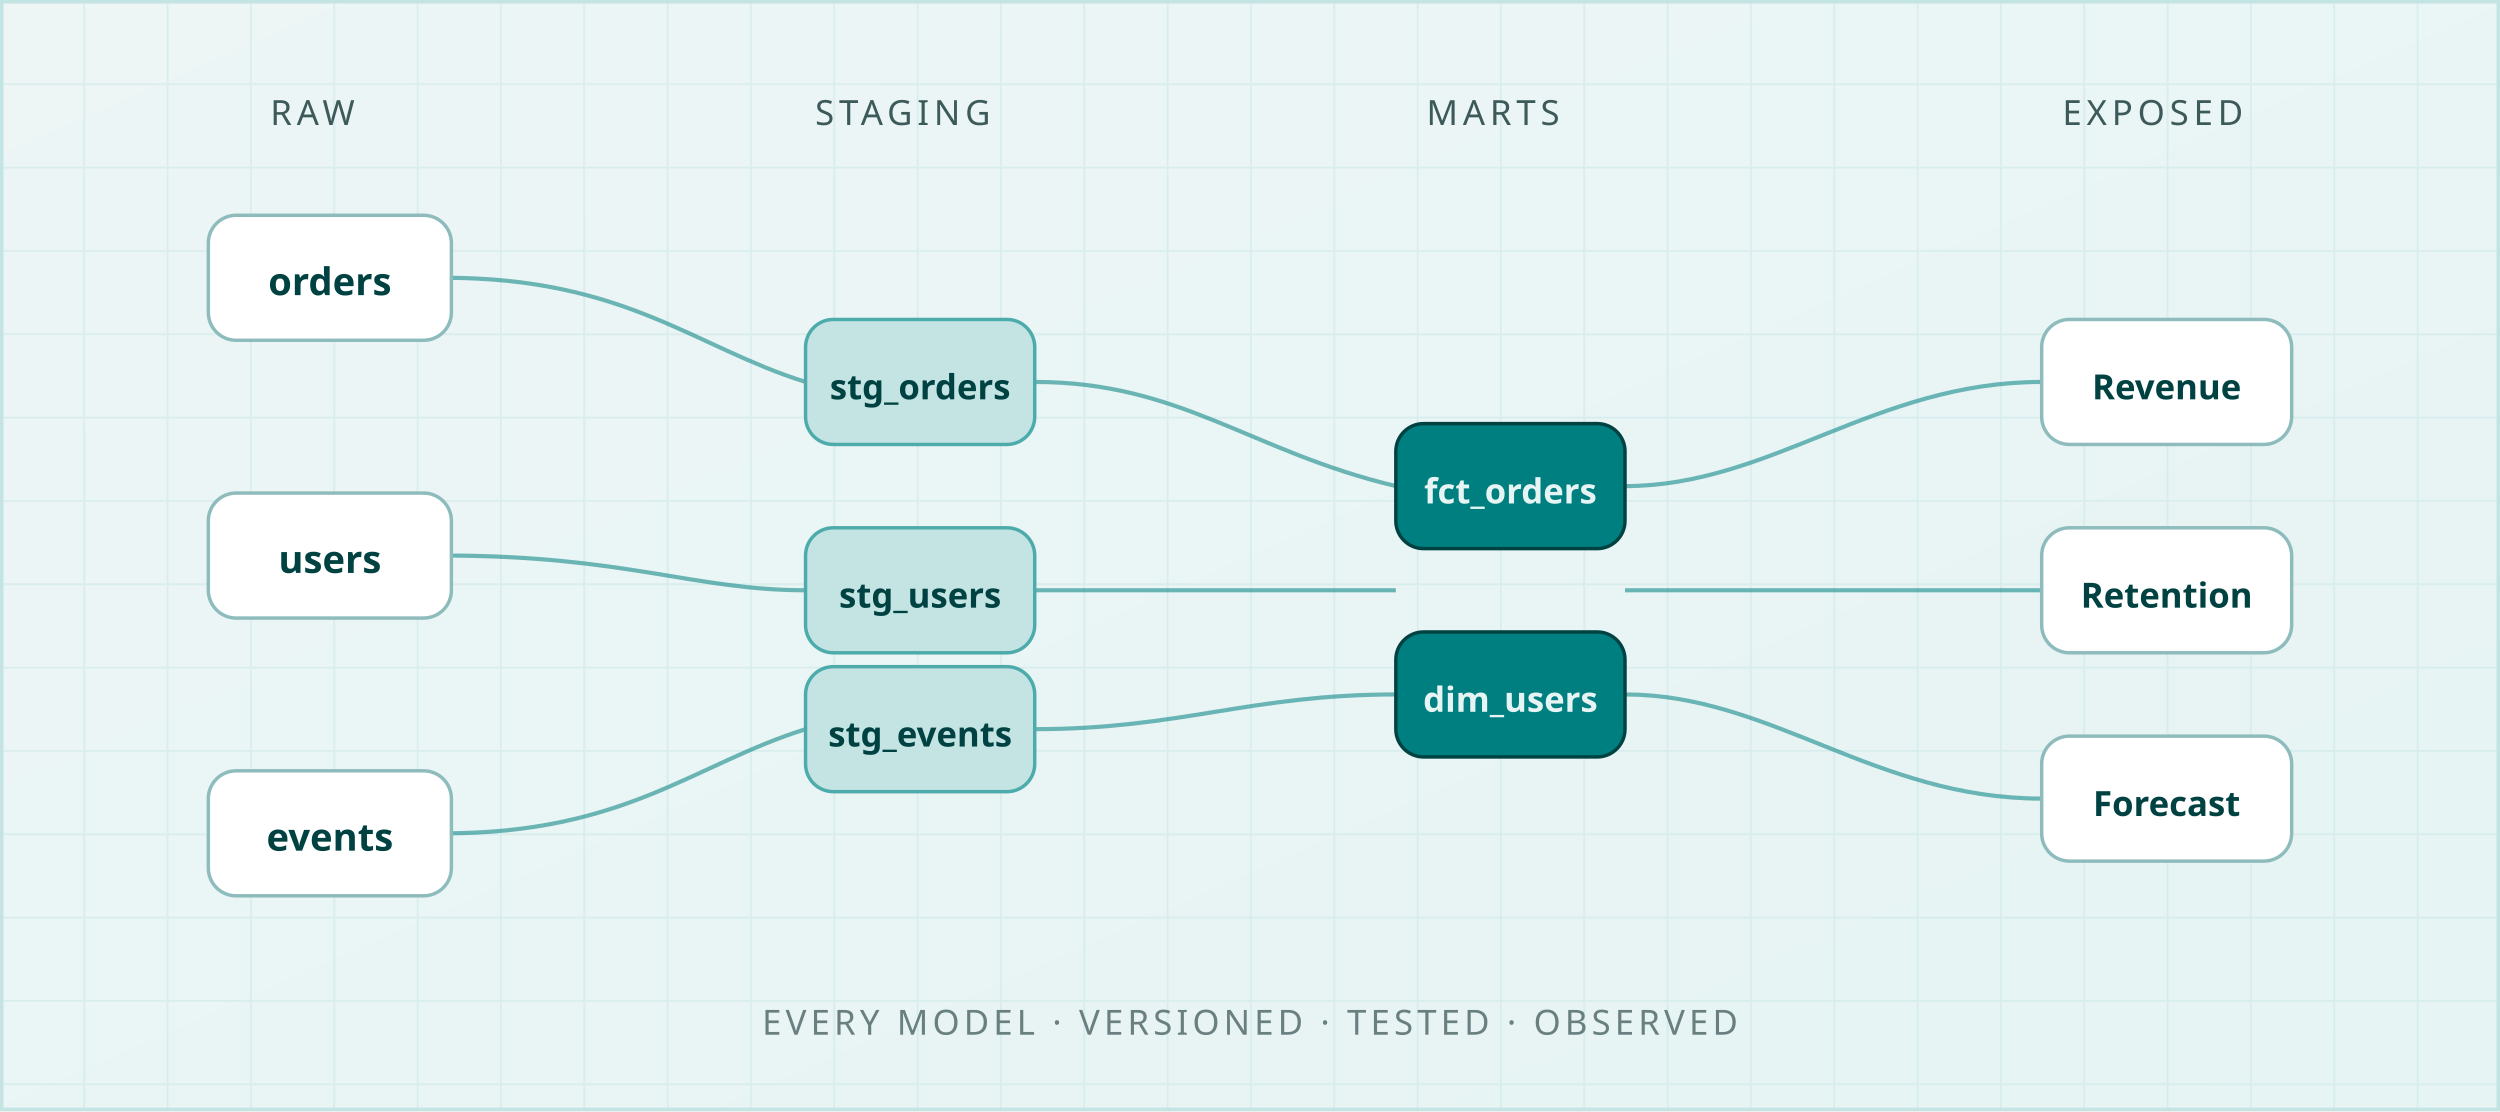
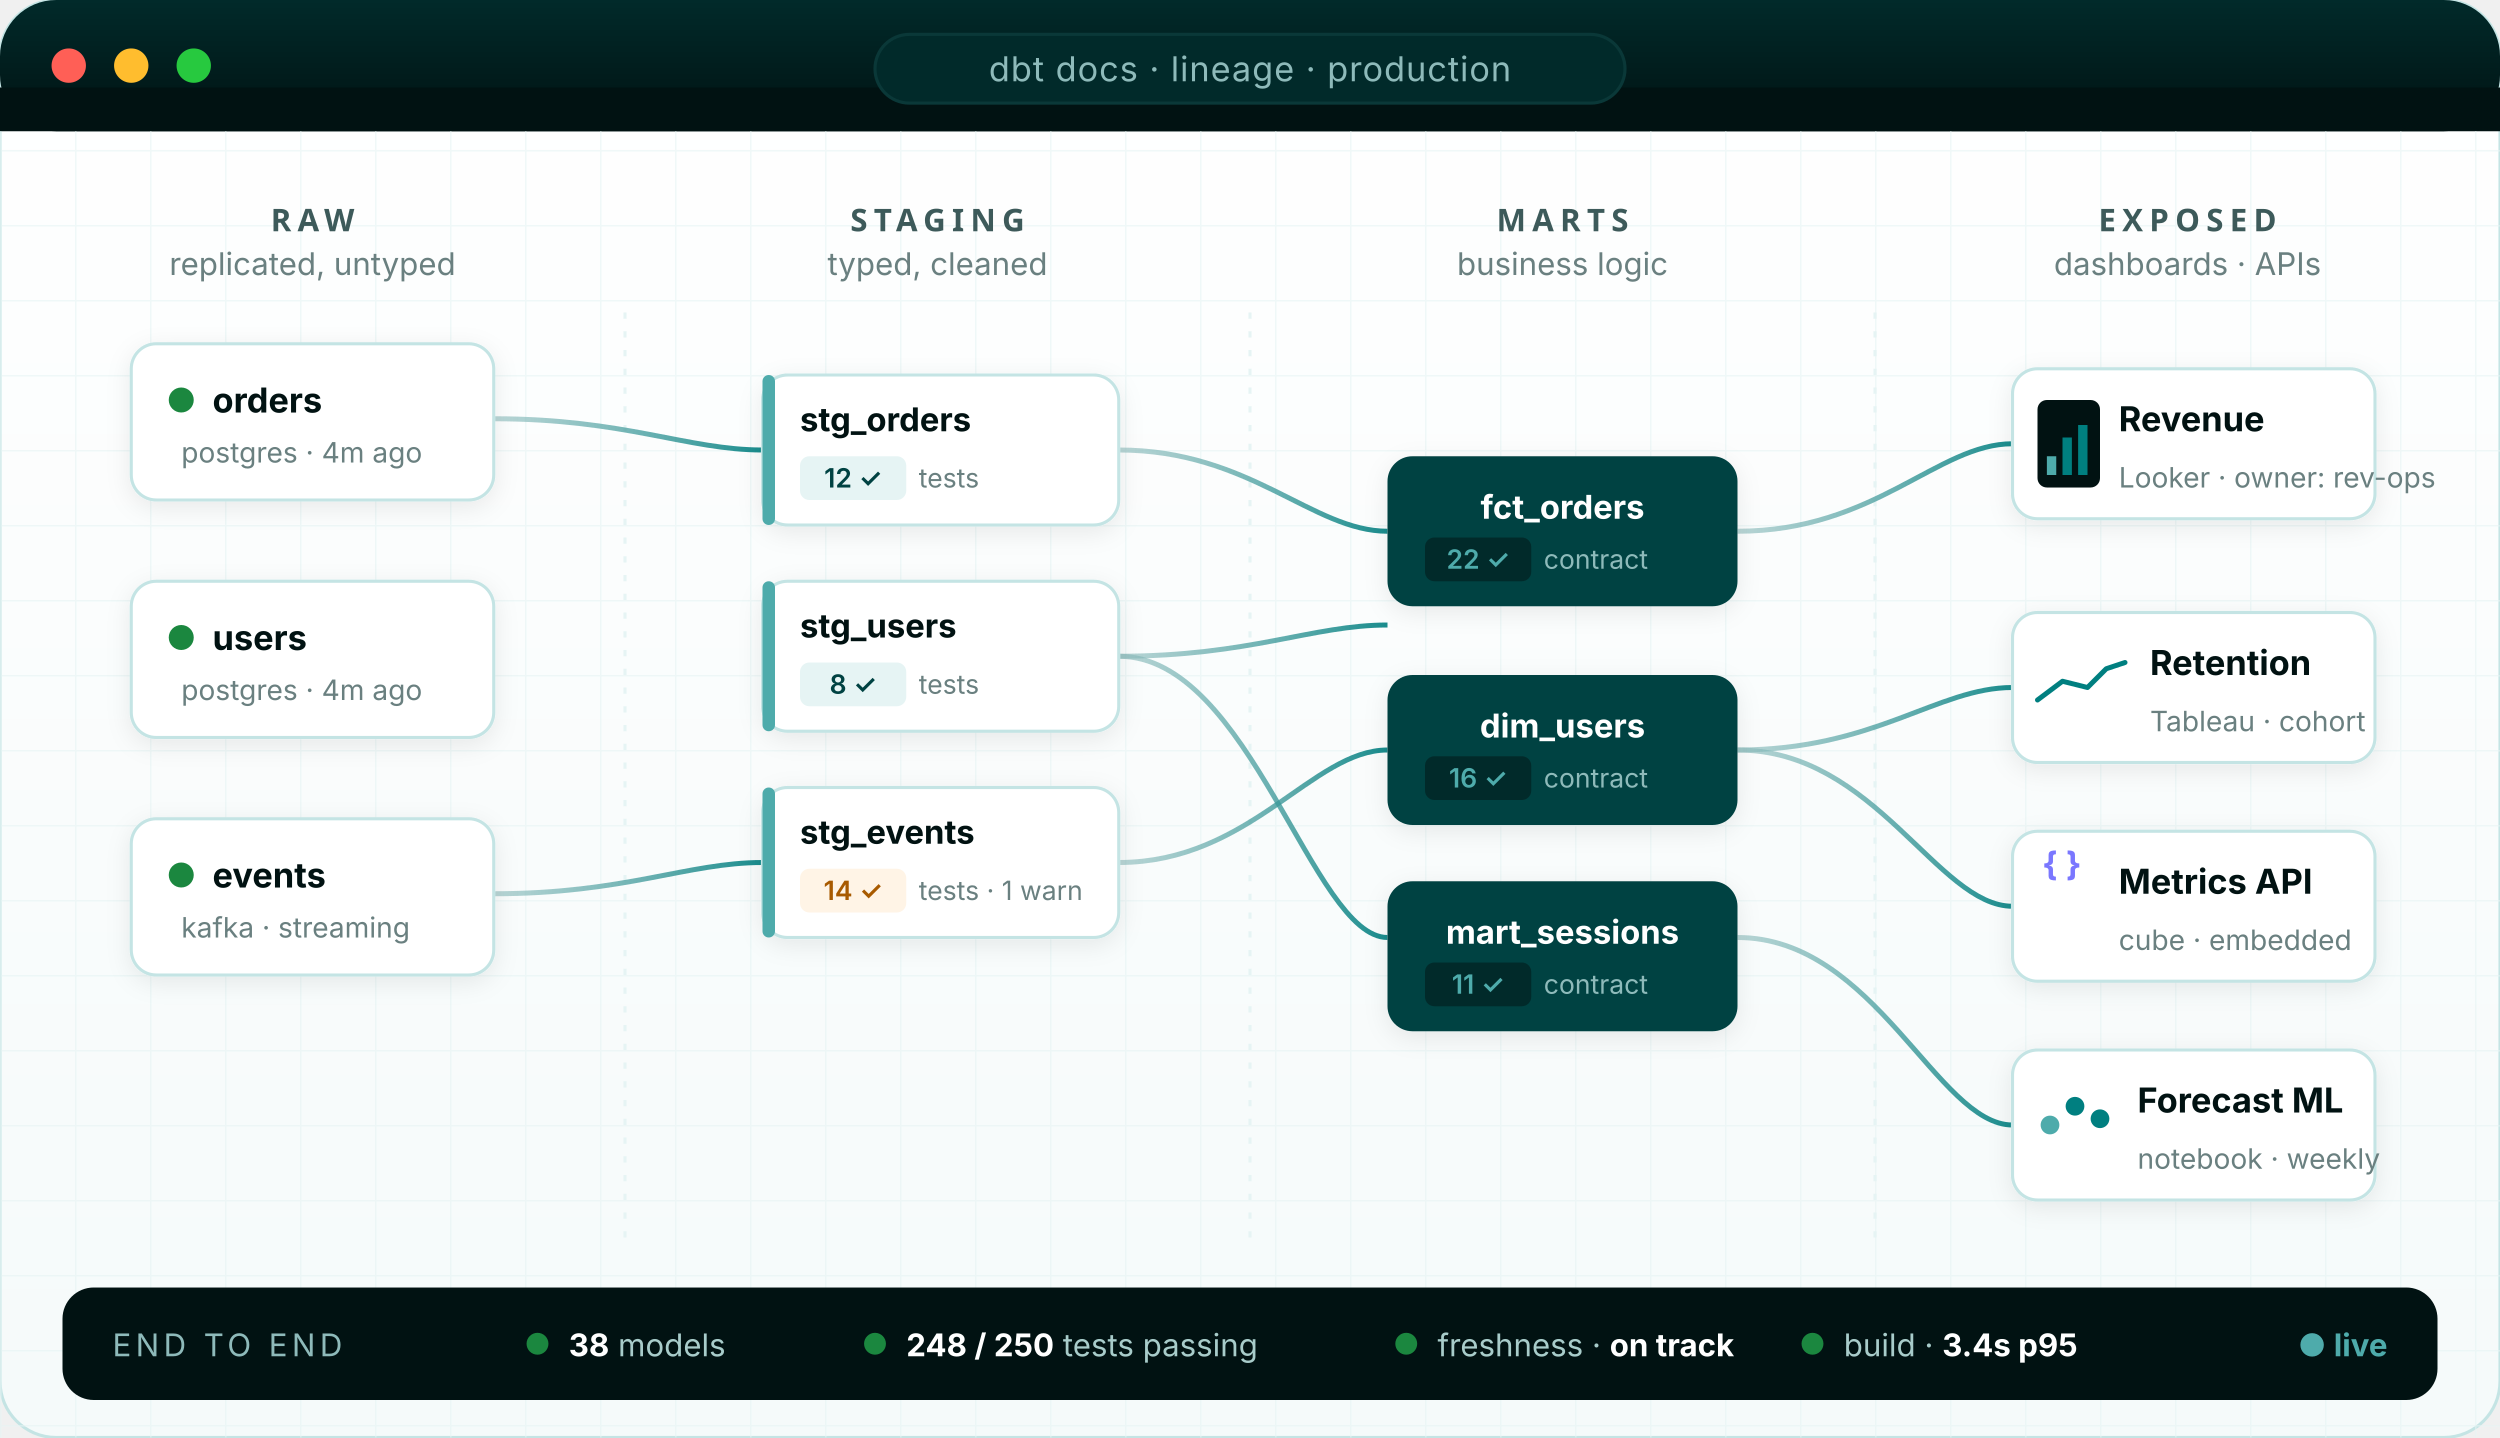
- <svg xmlns="http://www.w3.org/2000/svg" viewBox="0 0 720 320" role="img" aria-label="Data lineage and model graph">
+ <svg xmlns="http://www.w3.org/2000/svg" viewBox="0 0 800 460" role="img" aria-label="Data lineage DAG: raw sources feeding staging models, then marts, exposed as dashboards and metrics with test counts and freshness indicators">
  <defs>
-     <linearGradient id="aboutBg" x1="0" y1="0" x2="1" y2="1">
-       <stop offset="0%" stop-color="#edf5f5" />
-       <stop offset="100%" stop-color="#e6f4f4" />
+     <linearGradient id="al-bg" x1="0" y1="0" x2="0" y2="1">
+       <stop offset="0%" stop-color="#ffffff" />
+       <stop offset="100%" stop-color="#f5fafa" />
    </linearGradient>
-     <pattern id="aboutGrid" width="24" height="24" patternUnits="userSpaceOnUse">
-       <path d="M 24 0 L 0 0 0 24" fill="none" stroke="#c4e4e4" stroke-width="1" opacity="0.45" />
+     <linearGradient id="al-chrome" x1="0" y1="0" x2="0" y2="1">
+       <stop offset="0%" stop-color="#012a2a" />
+       <stop offset="100%" stop-color="#011212" />
+     </linearGradient>
+     <linearGradient id="al-edge" x1="0" y1="0" x2="1" y2="0">
+       <stop offset="0%" stop-color="#8ebcbc" stop-opacity="0.6" />
+       <stop offset="100%" stop-color="#007F80" stop-opacity="0.9" />
+     </linearGradient>
+     <pattern id="al-grid" width="24" height="24" patternUnits="userSpaceOnUse">
+       <path d="M 24 0 L 0 0 0 24" fill="none" stroke="#e6f4f4" stroke-width="1" />
    </pattern>
+     <filter id="al-shadow" x="-20%" y="-20%" width="140%" height="140%">
+       <feDropShadow dx="0" dy="2" stdDeviation="4" flood-color="#011212" flood-opacity="0.08" />
+     </filter>
  </defs>
-   <rect width="720" height="320" fill="url(#aboutBg)" />
-   <rect width="720" height="320" fill="url(#aboutGrid)" />
-   <g font-family="'Space Grotesk', sans-serif" font-size="10" fill="#3d5a5a" letter-spacing="1.4">
-     <text x="90" y="36" text-anchor="middle">RAW</text>
-     <text x="260" y="36" text-anchor="middle">STAGING</text>
-     <text x="430" y="36" text-anchor="middle">MARTS</text>
-     <text x="620" y="36" text-anchor="middle">EXPOSED</text>
+   <rect x="0" y="0" width="800" height="460" rx="18" fill="url(#al-bg)" stroke="#c4e4e4" />
+   <rect x="0" y="0" width="800" height="42" rx="18" fill="url(#al-chrome)" />
+   <rect x="0" y="28" width="800" height="14" fill="#011212" />
+   <circle cx="22" cy="21" r="5.5" fill="#ff5f56" />
+   <circle cx="42" cy="21" r="5.5" fill="#ffbd2e" />
+   <circle cx="62" cy="21" r="5.5" fill="#27c93f" />
+   <rect x="280" y="11" width="240" height="22" rx="11" fill="#012a2a" stroke="#0a3838" />
+   <text x="400" y="26" font-family="'Inter', system-ui, sans-serif" font-size="11" fill="#8ebaba" text-anchor="middle" letter-spacing="0.3">dbt docs · lineage · production</text>
+   <rect x="0" y="42" width="800" height="418" fill="url(#al-grid)" opacity="0.6" />
+   <g font-family="'Space Grotesk', sans-serif" font-size="10" letter-spacing="2" font-weight="700">
+     <text x="100" y="74" fill="#3d5a5a" text-anchor="middle">RAW</text>
+     <text x="300" y="74" fill="#3d5a5a" text-anchor="middle">STAGING</text>
+     <text x="500" y="74" fill="#3d5a5a" text-anchor="middle">MARTS</text>
+     <text x="700" y="74" fill="#3d5a5a" text-anchor="middle">EXPOSED</text>
  </g>
-   <g stroke="#007F80" stroke-width="1.2" fill="none" opacity="0.55">
-     <path d="M 128 80  C 180 80, 200 100, 232 110" />
-     <path d="M 128 160 C 180 160, 200 170, 232 170" />
-     <path d="M 128 240 C 180 240, 200 220, 232 210" />
-     <path d="M 298 110 C 340 110, 360 130, 402 140" />
-     <path d="M 298 170 C 340 170, 360 170, 402 170" />
-     <path d="M 298 210 C 340 210, 360 200, 402 200" />
-     <path d="M 468 140 C 510 140, 540 110, 588 110" />
-     <path d="M 468 170 C 510 170, 540 170, 588 170" />
-     <path d="M 468 200 C 510 200, 540 230, 588 230" />
+   <g font-family="'Inter', sans-serif" font-size="10" fill="#6a8080">
+     <text x="100" y="88" text-anchor="middle">replicated, untyped</text>
+     <text x="300" y="88" text-anchor="middle">typed, cleaned</text>
+     <text x="500" y="88" text-anchor="middle">business logic</text>
+     <text x="700" y="88" text-anchor="middle">dashboards · APIs</text>
  </g>
-   <g>
-     <rect x="60" y="62" width="70" height="36" rx="8" fill="#ffffff" stroke="#8ebcbc" />
-     <text x="95" y="85" font-family="'Space Grotesk', sans-serif" font-size="11" fill="#004242" text-anchor="middle" font-weight="600">orders</text>
-     <rect x="60" y="142" width="70" height="36" rx="8" fill="#ffffff" stroke="#8ebcbc" />
-     <text x="95" y="165" font-family="'Space Grotesk', sans-serif" font-size="11" fill="#004242" text-anchor="middle" font-weight="600">users</text>
-     <rect x="60" y="222" width="70" height="36" rx="8" fill="#ffffff" stroke="#8ebcbc" />
-     <text x="95" y="245" font-family="'Space Grotesk', sans-serif" font-size="11" fill="#004242" text-anchor="middle" font-weight="600">events</text>
+   <g stroke="#e6f4f4" stroke-width="1" stroke-dasharray="2 4">
+     <line x1="200" y1="100" x2="200" y2="400" />
+     <line x1="400" y1="100" x2="400" y2="400" />
+     <line x1="600" y1="100" x2="600" y2="400" />
  </g>
-   <g>
-     <rect x="232" y="92" width="66" height="36" rx="8" fill="#c4e4e4" stroke="#4eabab" />
-     <text x="265" y="115" font-family="'Space Grotesk', sans-serif" font-size="10" fill="#004242" text-anchor="middle" font-weight="600">stg_orders</text>
-     <rect x="232" y="152" width="66" height="36" rx="8" fill="#c4e4e4" stroke="#4eabab" />
-     <text x="265" y="175" font-family="'Space Grotesk', sans-serif" font-size="10" fill="#004242" text-anchor="middle" font-weight="600">stg_users</text>
-     <rect x="232" y="192" width="66" height="36" rx="8" fill="#c4e4e4" stroke="#4eabab" />
-     <text x="265" y="215" font-family="'Space Grotesk', sans-serif" font-size="10" fill="#004242" text-anchor="middle" font-weight="600">stg_events</text>
+   <g fill="none" stroke="url(#al-edge)" stroke-width="1.6">
+     <path d="M 158 134 C 200 134, 220 144, 244 144" />
+     <path d="M 158 210 L 244 210" />
+     <path d="M 158 286 C 200 286, 220 276, 244 276" />
+     <path d="M 358 144 C 400 144, 420 170, 444 170" />
+     <path d="M 358 210 C 400 210, 420 200, 444 200" />
+     <path d="M 358 276 C 400 276, 420 240, 444 240" />
+     <path d="M 358 210 C 400 210, 420 300, 444 300" />
+     <path d="M 556 170 C 600 170, 620 142, 644 142" />
+     <path d="M 556 240 C 600 240, 620 220, 644 220" />
+     <path d="M 556 240 C 600 240, 620 290, 644 290" />
+     <path d="M 556 300 C 600 300, 620 360, 644 360" />
  </g>
-   <g>
-     <rect x="402" y="122" width="66" height="36" rx="8" fill="#007F80" stroke="#004242" />
-     <text x="435" y="145" font-family="'Space Grotesk', sans-serif" font-size="10" fill="#e6f4f4" text-anchor="middle" font-weight="600">fct_orders</text>
-     <rect x="402" y="182" width="66" height="36" rx="8" fill="#007F80" stroke="#004242" />
-     <text x="435" y="205" font-family="'Space Grotesk', sans-serif" font-size="10" fill="#e6f4f4" text-anchor="middle" font-weight="600">dim_users</text>
+   <g font-family="'Inter', system-ui, sans-serif">
+     <g filter="url(#al-shadow)">
+       <rect x="42" y="110" width="116" height="50" rx="8" fill="#ffffff" stroke="#c4e4e4" />
+     </g>
+     <circle cx="58" cy="128" r="4" fill="#1b873f" />
+     <text x="68" y="132" font-size="11" font-weight="700" fill="#011212">orders</text>
+     <text x="58" y="148" font-size="9" fill="#6a8080">postgres · 4m ago</text>
+     <g filter="url(#al-shadow)">
+       <rect x="42" y="186" width="116" height="50" rx="8" fill="#ffffff" stroke="#c4e4e4" />
+     </g>
+     <circle cx="58" cy="204" r="4" fill="#1b873f" />
+     <text x="68" y="208" font-size="11" font-weight="700" fill="#011212">users</text>
+     <text x="58" y="224" font-size="9" fill="#6a8080">postgres · 4m ago</text>
+     <g filter="url(#al-shadow)">
+       <rect x="42" y="262" width="116" height="50" rx="8" fill="#ffffff" stroke="#c4e4e4" />
+     </g>
+     <circle cx="58" cy="280" r="4" fill="#1b873f" />
+     <text x="68" y="284" font-size="11" font-weight="700" fill="#011212">events</text>
+     <text x="58" y="300" font-size="9" fill="#6a8080">kafka · streaming</text>
  </g>
-   <g>
-     <rect x="588" y="92" width="72" height="36" rx="8" fill="#ffffff" stroke="#8ebcbc" />
-     <text x="624" y="115" font-family="'Space Grotesk', sans-serif" font-size="10" fill="#004242" text-anchor="middle" font-weight="600">Revenue</text>
-     <rect x="588" y="152" width="72" height="36" rx="8" fill="#ffffff" stroke="#8ebcbc" />
-     <text x="624" y="175" font-family="'Space Grotesk', sans-serif" font-size="10" fill="#004242" text-anchor="middle" font-weight="600">Retention</text>
-     <rect x="588" y="212" width="72" height="36" rx="8" fill="#ffffff" stroke="#8ebcbc" />
-     <text x="624" y="235" font-family="'Space Grotesk', sans-serif" font-size="10" fill="#004242" text-anchor="middle" font-weight="600">Forecast</text>
+   <g font-family="'Inter', system-ui, sans-serif">
+     <g filter="url(#al-shadow)">
+       <rect x="244" y="120" width="114" height="48" rx="8" fill="#ffffff" stroke="#c4e4e4" />
+     </g>
+     <rect x="244" y="120" width="4" height="48" rx="2" fill="#4eabab" />
+     <text x="256" y="138" font-size="10.5" font-weight="700" fill="#011212">stg_orders</text>
+     <g font-size="8.5">
+       <rect x="256" y="146" width="34" height="14" rx="3" fill="#e6f4f4" />
+       <text x="273" y="156" fill="#004242" text-anchor="middle" font-weight="600">12 ✓</text>
+       <text x="294" y="156" fill="#6a8080">tests</text>
+     </g>
+     <g filter="url(#al-shadow)">
+       <rect x="244" y="186" width="114" height="48" rx="8" fill="#ffffff" stroke="#c4e4e4" />
+     </g>
+     <rect x="244" y="186" width="4" height="48" rx="2" fill="#4eabab" />
+     <text x="256" y="204" font-size="10.5" font-weight="700" fill="#011212">stg_users</text>
+     <g font-size="8.5">
+       <rect x="256" y="212" width="34" height="14" rx="3" fill="#e6f4f4" />
+       <text x="273" y="222" fill="#004242" text-anchor="middle" font-weight="600">8 ✓</text>
+       <text x="294" y="222" fill="#6a8080">tests</text>
+     </g>
+     <g filter="url(#al-shadow)">
+       <rect x="244" y="252" width="114" height="48" rx="8" fill="#ffffff" stroke="#c4e4e4" />
+     </g>
+     <rect x="244" y="252" width="4" height="48" rx="2" fill="#4eabab" />
+     <text x="256" y="270" font-size="10.5" font-weight="700" fill="#011212">stg_events</text>
+     <g font-size="8.5">
+       <rect x="256" y="278" width="34" height="14" rx="3" fill="#fff4e6" />
+       <text x="273" y="288" fill="#a85a00" text-anchor="middle" font-weight="600">14 ✓</text>
+       <text x="294" y="288" fill="#6a8080">tests · 1 warn</text>
+     </g>
  </g>
-   <g font-family="'Space Grotesk', sans-serif" font-size="10" fill="#6a8080" letter-spacing="1.2">
-     <text x="360" y="298" text-anchor="middle">EVERY MODEL · VERSIONED · TESTED · OBSERVED</text>
+   <g font-family="'Inter', system-ui, sans-serif">
+     <g filter="url(#al-shadow)">
+       <rect x="444" y="146" width="112" height="48" rx="8" fill="#004242" />
+     </g>
+     <text x="500" y="166" font-size="10.5" font-weight="700" fill="#ffffff" text-anchor="middle">fct_orders</text>
+     <g font-size="8.5">
+       <rect x="456" y="172" width="34" height="14" rx="3" fill="#012a2a" />
+       <text x="473" y="182" fill="#4eabab" text-anchor="middle" font-weight="600">22 ✓</text>
+       <text x="494" y="182" fill="#8ebaba">contract</text>
+     </g>
+     <g filter="url(#al-shadow)">
+       <rect x="444" y="216" width="112" height="48" rx="8" fill="#004242" />
+     </g>
+     <text x="500" y="236" font-size="10.5" font-weight="700" fill="#ffffff" text-anchor="middle">dim_users</text>
+     <g font-size="8.5">
+       <rect x="456" y="242" width="34" height="14" rx="3" fill="#012a2a" />
+       <text x="473" y="252" fill="#4eabab" text-anchor="middle" font-weight="600">16 ✓</text>
+       <text x="494" y="252" fill="#8ebaba">contract</text>
+     </g>
+     <g filter="url(#al-shadow)">
+       <rect x="444" y="282" width="112" height="48" rx="8" fill="#004242" />
+     </g>
+     <text x="500" y="302" font-size="10.5" font-weight="700" fill="#ffffff" text-anchor="middle">mart_sessions</text>
+     <g font-size="8.5">
+       <rect x="456" y="308" width="34" height="14" rx="3" fill="#012a2a" />
+       <text x="473" y="318" fill="#4eabab" text-anchor="middle" font-weight="600">11 ✓</text>
+       <text x="494" y="318" fill="#8ebaba">contract</text>
+     </g>
  </g>
-   <rect x="0.5" y="0.5" width="719" height="319" fill="none" stroke="#c4e4e4" stroke-width="1" />
+   <g font-family="'Inter', system-ui, sans-serif">
+     <g filter="url(#al-shadow)">
+       <rect x="644" y="118" width="116" height="48" rx="8" fill="#ffffff" stroke="#c4e4e4" />
+     </g>
+     <rect x="652" y="128" width="20" height="28" rx="3" fill="#011212" />
+     <rect x="655" y="146" width="3" height="6" fill="#4eabab" />
+     <rect x="660" y="140" width="3" height="12" fill="#007F80" />
+     <rect x="665" y="136" width="3" height="16" fill="#007F80" />
+     <text x="678" y="138" font-size="11" font-weight="700" fill="#011212">Revenue</text>
+     <text x="678" y="156" font-size="9" fill="#6a8080">Looker · owner: rev-ops</text>
+     <g filter="url(#al-shadow)">
+       <rect x="644" y="196" width="116" height="48" rx="8" fill="#ffffff" stroke="#c4e4e4" />
+     </g>
+     <polyline points="652,224 660,218 668,220 674,214 680,212" fill="none" stroke="#007F80" stroke-width="1.6" stroke-linecap="round" stroke-linejoin="round" />
+     <text x="688" y="216" font-size="11" font-weight="700" fill="#011212">Retention</text>
+     <text x="688" y="234" font-size="9" fill="#6a8080">Tableau · cohort</text>
+     <g filter="url(#al-shadow)">
+       <rect x="644" y="266" width="116" height="48" rx="8" fill="#ffffff" stroke="#c4e4e4" />
+     </g>
+     <g transform="translate(654,280)" font-family="'Space Grotesk',sans-serif" font-weight="700" font-size="11" fill="#7a77ff">
+       <text x="0" y="0">{ }</text>
+     </g>
+     <text x="678" y="286" font-size="11" font-weight="700" fill="#011212">Metrics API</text>
+     <text x="678" y="304" font-size="9" fill="#6a8080">cube · embedded</text>
+     <g filter="url(#al-shadow)">
+       <rect x="644" y="336" width="116" height="48" rx="8" fill="#ffffff" stroke="#c4e4e4" />
+     </g>
+     <circle cx="656" cy="360" r="3" fill="#4eabab" />
+     <circle cx="664" cy="354" r="3" fill="#007F80" />
+     <circle cx="672" cy="358" r="3" fill="#007F80" />
+     <text x="684" y="356" font-size="11" font-weight="700" fill="#011212">Forecast ML</text>
+     <text x="684" y="374" font-size="9" fill="#6a8080">notebook · weekly</text>
+   </g>
+   <rect x="20" y="412" width="760" height="36" rx="10" fill="#011212" />
+   <g font-family="'Inter', sans-serif" font-size="10" fill="#a8ccca">
+     <text x="36" y="434" letter-spacing="1.4" fill="#8ebaba">END TO END</text>
+     <circle cx="172" cy="430" r="3.5" fill="#1b873f" />
+     <text x="182" y="434">
+       <tspan font-weight="700" fill="#ffffff">38</tspan> models</text>
+     <circle cx="280" cy="430" r="3.5" fill="#1b873f" />
+     <text x="290" y="434">
+       <tspan font-weight="700" fill="#ffffff">248 / 250</tspan> tests passing</text>
+     <circle cx="450" cy="430" r="3.5" fill="#1b873f" />
+     <text x="460" y="434">freshness · <tspan font-weight="700" fill="#ffffff">on track</tspan>
+     </text>
+     <circle cx="580" cy="430" r="3.5" fill="#1b873f" />
+     <text x="590" y="434">build · <tspan font-weight="700" fill="#ffffff">3.4s p95</tspan>
+     </text>
+     <text x="764" y="434" text-anchor="end" fill="#4eabab" font-weight="700">● live</text>
+   </g>
</svg>
